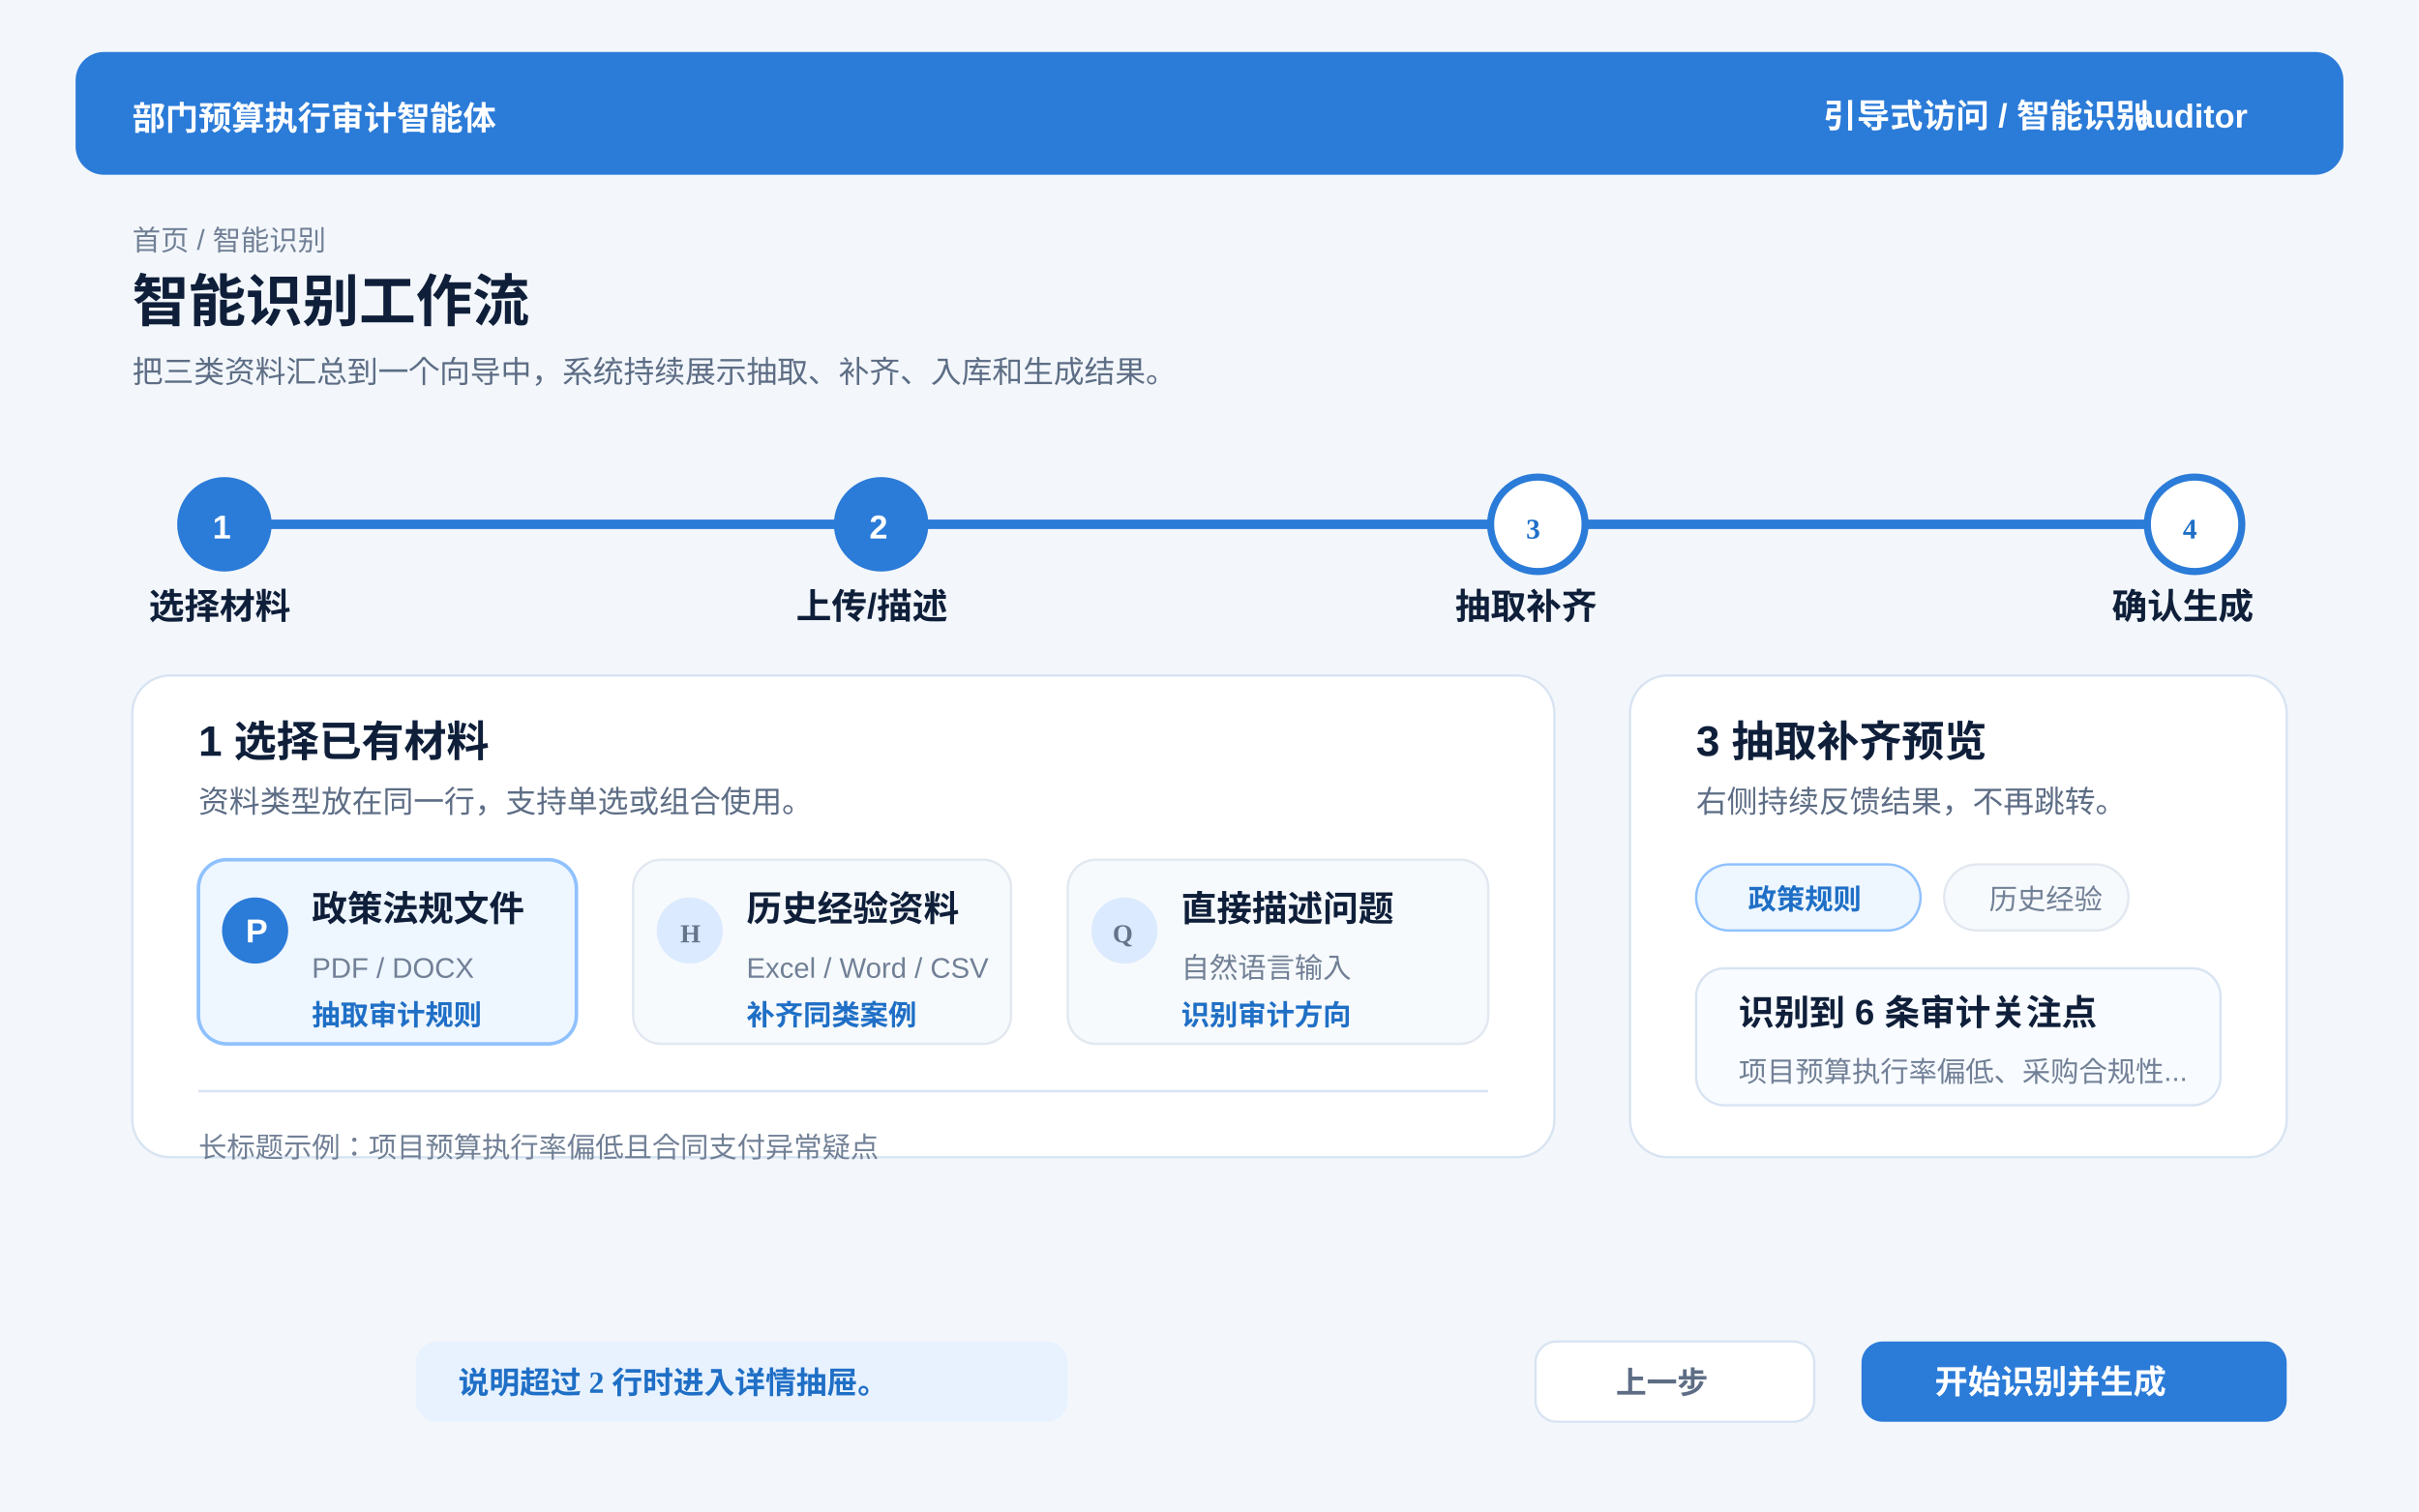
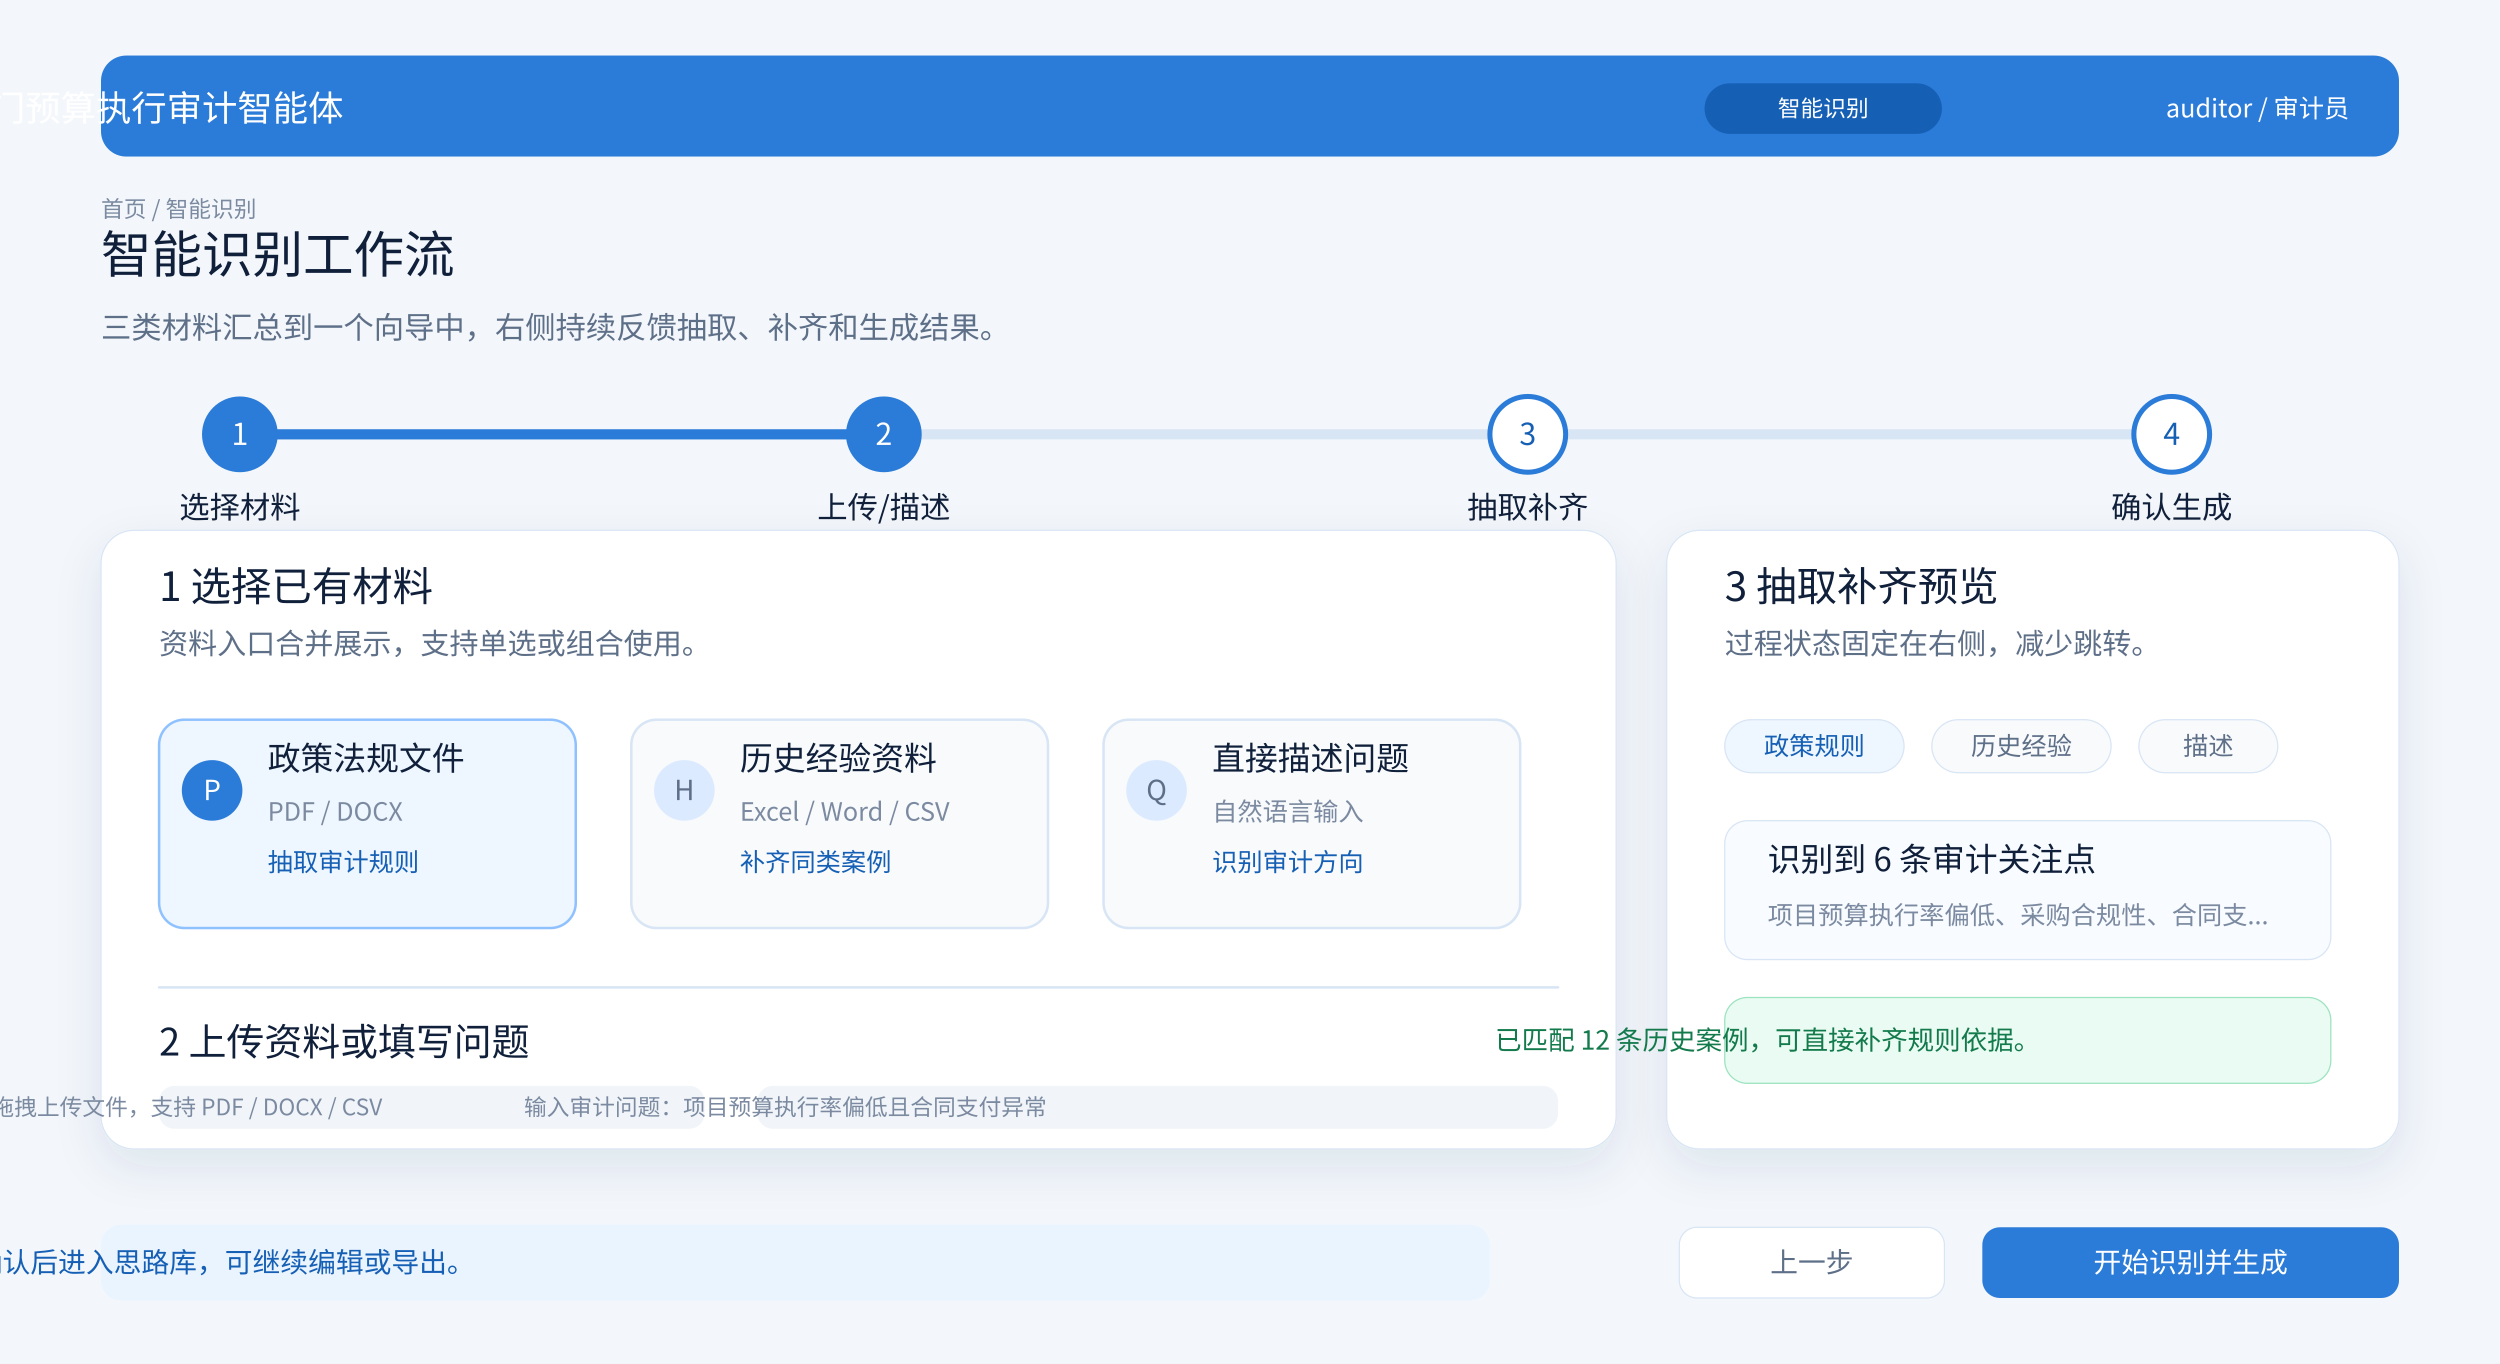
- <svg xmlns="http://www.w3.org/2000/svg" width="1024" height="640" viewBox="0 0 1024 640" fill="none">
-   <style>.page{fill:#f3f7fb}.card{fill:#fff;stroke:#d9e4f2}.selected{fill:#eef6ff;stroke:#8fc1ff;stroke-width:1.5}.muted{fill:#f7fafc;stroke:#e2e8f0}.blue{fill:#2b7bd8}.title{fill:#0f1f3a;font:700 24px Arial,"Microsoft YaHei",sans-serif}.h2{fill:#0f1f3a;font:700 18px Arial,"Microsoft YaHei",sans-serif}.h3{fill:#0f1f3a;font:700 15px Arial,"Microsoft YaHei",sans-serif}.body{fill:#5d6d85;font:400 13px Arial,"Microsoft YaHei",sans-serif}.small{fill:#718096;font:400 12px Arial,"Microsoft YaHei",sans-serif}.blueText{fill:#1f6fc6;font-weight:700}.white{fill:#fff;font:700 14px Arial,"Microsoft YaHei",sans-serif}</style>
-   <rect class="page" width="1024" height="640" />
-   <rect x="32" y="22" width="960" height="52" rx="12" class="blue" />
-   <text x="56" y="55" class="white">部门预算执行审计智能体</text>
-   <text x="772" y="54" class="white" font-size="12">引导式访问 / 智能识别</text>
-   <text x="904" y="54" class="white" font-size="12">auditor</text>
-   <text x="56" y="106" class="small">首页 / 智能识别</text>
-   <text x="56" y="136" class="title">智能识别工作流</text>
-   <text x="56" y="162" class="body">把三类资料汇总到一个向导中，系统持续展示抽取、补齐、入库和生成结果。</text>
-   <line x1="95" y1="222" x2="929" y2="222" stroke="#2b7bd8" stroke-width="4" />
-   <circle cx="95" cy="222" r="20" class="blue" />
-   <text x="90" y="228" class="white">1</text>
-   <circle cx="373" cy="222" r="20" class="blue" />
-   <text x="368" y="228" class="white">2</text>
-   <circle cx="651" cy="222" r="20" fill="#fff" stroke="#2b7bd8" stroke-width="3" />
-   <text x="646" y="228" class="blueText">3</text>
-   <circle cx="929" cy="222" r="20" fill="#fff" stroke="#2b7bd8" stroke-width="3" />
-   <text x="924" y="228" class="blueText">4</text>
-   <text x="63" y="262" class="h3">选择材料</text>
-   <text x="337" y="262" class="h3">上传/描述</text>
-   <text x="616" y="262" class="h3">抽取补齐</text>
-   <text x="894" y="262" class="h3">确认生成</text>
-   <rect x="56" y="286" width="602" height="204" rx="16" class="card" />
-   <text x="84" y="320" class="h2">1 选择已有材料</text>
-   <text x="84" y="344" class="body">资料类型放在同一行，支持单选或组合使用。</text>
-   <rect x="84" y="364" width="160" height="78" rx="12" class="selected" />
-   <circle cx="108" cy="394" r="14" class="blue" />
-   <text x="104" y="399" class="white" font-size="11">P</text>
-   <text x="132" y="390" class="h3">政策法规文件</text>
-   <text x="132" y="414" class="small">PDF / DOCX</text>
-   <text x="132" y="434" class="blueText" font-size="12">抽取审计规则</text>
-   <rect x="268" y="364" width="160" height="78" rx="12" class="muted" />
-   <circle cx="292" cy="394" r="14" fill="#dbeafe" />
-   <text x="288" y="399" fill="#64748b" font-weight="700" font-size="11">H</text>
-   <text x="316" y="390" class="h3">历史经验资料</text>
-   <text x="316" y="414" class="small">Excel / Word / CSV</text>
-   <text x="316" y="434" class="blueText" font-size="12">补齐同类案例</text>
-   <rect x="452" y="364" width="178" height="78" rx="12" class="muted" />
-   <circle cx="476" cy="394" r="14" fill="#dbeafe" />
-   <text x="471" y="399" fill="#64748b" font-weight="700" font-size="11">Q</text>
-   <text x="500" y="390" class="h3">直接描述问题</text>
-   <text x="500" y="414" class="small">自然语言输入</text>
-   <text x="500" y="434" class="blueText" font-size="12">识别审计方向</text>
-   <line x1="84" y1="462" x2="630" y2="462" stroke="#d9e4f2" />
-   <text x="84" y="490" class="small">长标题示例：项目预算执行率偏低且合同支付异常疑点</text>
-   <rect x="690" y="286" width="278" height="204" rx="16" class="card" />
-   <text x="718" y="320" class="h2">3 抽取补齐预览</text>
-   <text x="718" y="344" class="body">右侧持续反馈结果，不再跳转。</text>
-   <rect x="718" y="366" width="95" height="28" rx="14" fill="#eef6ff" stroke="#8fc1ff" />
-   <text x="740" y="385" class="blueText" font-size="12">政策规则</text>
-   <rect x="823" y="366" width="78" height="28" rx="14" fill="#f7fafc" stroke="#e2e8f0" />
-   <text x="842" y="385" class="small">历史经验</text>
-   <rect x="718" y="410" width="222" height="58" rx="12" fill="#f8fbff" stroke="#d9e4f2" />
-   <text x="736" y="434" class="h3">识别到 6 条审计关注点</text>
-   <text x="736" y="458" class="small">项目预算执行率偏低、采购合规性...</text>
-   <rect x="176" y="568" width="276" height="34" rx="9" fill="#e8f2ff" />
-   <text x="194" y="590" class="blueText" font-size="13">说明超过 2 行时进入详情抽屉。</text>
-   <rect x="650" y="568" width="118" height="34" rx="9" fill="#fff" stroke="#d9e4f2" />
-   <text x="684" y="590" fill="#5d6d85" font-weight="700" font-size="13">上一步</text>
-   <rect x="788" y="568" width="180" height="34" rx="9" class="blue" />
-   <text x="819" y="590" class="white">开始识别并生成</text>
+ <svg xmlns="http://www.w3.org/2000/svg" width="1980" height="1080" viewBox="0 0 1980 1080" fill="none">
+   <defs>
+     <filter id="shadow" x="-20%" y="-20%" width="140%" height="140%">
+       <feDropShadow dx="0" dy="14" stdDeviation="18" flood-color="#15345b" flood-opacity="0.10" />
+     </filter>
+   </defs>
+   <rect width="1980" height="1080" fill="#f3f7fb" />
+   <rect x="80" y="44" width="1820" height="80" rx="20" fill="#2b7bd8" />
+   <text x="118" y="86" fill="#ffffff" font-size="28" font-family="WenQuanYi Micro Hei, Noto Sans CJK SC, Microsoft YaHei, Arial, sans-serif" text-anchor="middle" dominant-baseline="middle">部门预算执行审计智能体</text>
+   <rect x="1350" y="66" width="188" height="40" rx="20" fill="#155fb4" />
+   <text x="1444" y="86" fill="#ffffff" font-size="18" font-family="WenQuanYi Micro Hei, Noto Sans CJK SC, Microsoft YaHei, Arial, sans-serif" text-anchor="middle" dominant-baseline="middle">智能识别</text>
+   <text x="1788" y="86" fill="#ffffff" font-size="20" font-family="WenQuanYi Micro Hei, Noto Sans CJK SC, Microsoft YaHei, Arial, sans-serif" text-anchor="middle" dominant-baseline="middle">auditor / 审计员</text>
+   <text x="80" y="172" fill="#7b8aa0" font-size="18" font-family="WenQuanYi Micro Hei, Noto Sans CJK SC, Microsoft YaHei, Arial, sans-serif" text-anchor="start" dominant-baseline="auto">首页 / 智能识别</text>
+   <text x="80" y="216" fill="#10203b" font-size="40" font-family="WenQuanYi Micro Hei, Noto Sans CJK SC, Microsoft YaHei, Arial, sans-serif" text-anchor="start" dominant-baseline="auto">智能识别工作流</text>
+   <text x="80" y="268" fill="#5e6f88" font-size="24" font-family="WenQuanYi Micro Hei, Noto Sans CJK SC, Microsoft YaHei, Arial, sans-serif" text-anchor="start" dominant-baseline="auto">三类材料汇总到一个向导中，右侧持续反馈抽取、补齐和生成结果。</text>
+   <line x1="190" y1="344" x2="1720" y2="344" stroke="#d8e5f4" stroke-width="8" stroke-linecap="round" />
+   <line x1="190" y1="344" x2="700" y2="344" stroke="#2b7bd8" stroke-width="8" stroke-linecap="round" />
+   <circle cx="190" cy="344" r="30" fill="#2b7bd8" />
+   <text x="190" y="344" fill="#ffffff" font-size="24" font-family="WenQuanYi Micro Hei, Noto Sans CJK SC, Microsoft YaHei, Arial, sans-serif" text-anchor="middle" dominant-baseline="middle">1</text>
+   <text x="190" y="402" fill="#10203b" font-size="24" font-family="WenQuanYi Micro Hei, Noto Sans CJK SC, Microsoft YaHei, Arial, sans-serif" text-anchor="middle" dominant-baseline="middle">选择材料</text>
+   <circle cx="700" cy="344" r="30" fill="#2b7bd8" />
+   <text x="700" y="344" fill="#ffffff" font-size="24" font-family="WenQuanYi Micro Hei, Noto Sans CJK SC, Microsoft YaHei, Arial, sans-serif" text-anchor="middle" dominant-baseline="middle">2</text>
+   <text x="700" y="402" fill="#10203b" font-size="24" font-family="WenQuanYi Micro Hei, Noto Sans CJK SC, Microsoft YaHei, Arial, sans-serif" text-anchor="middle" dominant-baseline="middle">上传/描述</text>
+   <circle cx="1210" cy="344" r="30" fill="#ffffff" stroke="#2b7bd8" stroke-width="4" />
+   <text x="1210" y="344" fill="#155fb4" font-size="24" font-family="WenQuanYi Micro Hei, Noto Sans CJK SC, Microsoft YaHei, Arial, sans-serif" text-anchor="middle" dominant-baseline="middle">3</text>
+   <text x="1210" y="402" fill="#10203b" font-size="24" font-family="WenQuanYi Micro Hei, Noto Sans CJK SC, Microsoft YaHei, Arial, sans-serif" text-anchor="middle" dominant-baseline="middle">抽取补齐</text>
+   <circle cx="1720" cy="344" r="30" fill="#ffffff" stroke="#2b7bd8" stroke-width="4" />
+   <text x="1720" y="344" fill="#155fb4" font-size="24" font-family="WenQuanYi Micro Hei, Noto Sans CJK SC, Microsoft YaHei, Arial, sans-serif" text-anchor="middle" dominant-baseline="middle">4</text>
+   <text x="1720" y="402" fill="#10203b" font-size="24" font-family="WenQuanYi Micro Hei, Noto Sans CJK SC, Microsoft YaHei, Arial, sans-serif" text-anchor="middle" dominant-baseline="middle">确认生成</text>
+   <rect x="80" y="420" width="1200" height="490" rx="26" fill="#ffffff" stroke="#d8e5f4" stroke-width="1" filter="url(#shadow)" />
+   <text x="126" y="476" fill="#10203b" font-size="32" font-family="WenQuanYi Micro Hei, Noto Sans CJK SC, Microsoft YaHei, Arial, sans-serif" text-anchor="start" dominant-baseline="auto">1 选择已有材料</text>
+   <text x="126" y="518" fill="#5e6f88" font-size="23" font-family="WenQuanYi Micro Hei, Noto Sans CJK SC, Microsoft YaHei, Arial, sans-serif" text-anchor="start" dominant-baseline="auto">资料入口合并展示，支持单选或组合使用。</text>
+   <rect x="126" y="570" width="330" height="165" rx="20" fill="#eef6ff" stroke="#8fc1ff" stroke-width="2" />
+   <circle cx="168" cy="626" r="24" fill="#2b7bd8" />
+   <text x="168" y="626" fill="#ffffff" font-size="22" font-family="WenQuanYi Micro Hei, Noto Sans CJK SC, Microsoft YaHei, Arial, sans-serif" text-anchor="middle" dominant-baseline="middle">P</text>
+   <text x="212" y="610" fill="#10203b" font-size="26" font-family="WenQuanYi Micro Hei, Noto Sans CJK SC, Microsoft YaHei, Arial, sans-serif" text-anchor="start" dominant-baseline="auto">政策法规文件</text>
+   <text x="212" y="650" fill="#7b8aa0" font-size="20" font-family="WenQuanYi Micro Hei, Noto Sans CJK SC, Microsoft YaHei, Arial, sans-serif" text-anchor="start" dominant-baseline="auto">PDF / DOCX</text>
+   <text x="212" y="690" fill="#155fb4" font-size="20" font-family="WenQuanYi Micro Hei, Noto Sans CJK SC, Microsoft YaHei, Arial, sans-serif" text-anchor="start" dominant-baseline="auto">抽取审计规则</text>
+   <rect x="500" y="570" width="330" height="165" rx="20" fill="#f8fafc" stroke="#d8e5f4" stroke-width="2" />
+   <circle cx="542" cy="626" r="24" fill="#dbeafe" />
+   <text x="542" y="626" fill="#5e6f88" font-size="22" font-family="WenQuanYi Micro Hei, Noto Sans CJK SC, Microsoft YaHei, Arial, sans-serif" text-anchor="middle" dominant-baseline="middle">H</text>
+   <text x="586" y="610" fill="#10203b" font-size="26" font-family="WenQuanYi Micro Hei, Noto Sans CJK SC, Microsoft YaHei, Arial, sans-serif" text-anchor="start" dominant-baseline="auto">历史经验资料</text>
+   <text x="586" y="650" fill="#7b8aa0" font-size="20" font-family="WenQuanYi Micro Hei, Noto Sans CJK SC, Microsoft YaHei, Arial, sans-serif" text-anchor="start" dominant-baseline="auto">Excel / Word / CSV</text>
+   <text x="586" y="690" fill="#155fb4" font-size="20" font-family="WenQuanYi Micro Hei, Noto Sans CJK SC, Microsoft YaHei, Arial, sans-serif" text-anchor="start" dominant-baseline="auto">补齐同类案例</text>
+   <rect x="874" y="570" width="330" height="165" rx="20" fill="#f8fafc" stroke="#d8e5f4" stroke-width="2" />
+   <circle cx="916" cy="626" r="24" fill="#dbeafe" />
+   <text x="916" y="626" fill="#5e6f88" font-size="22" font-family="WenQuanYi Micro Hei, Noto Sans CJK SC, Microsoft YaHei, Arial, sans-serif" text-anchor="middle" dominant-baseline="middle">Q</text>
+   <text x="960" y="610" fill="#10203b" font-size="26" font-family="WenQuanYi Micro Hei, Noto Sans CJK SC, Microsoft YaHei, Arial, sans-serif" text-anchor="start" dominant-baseline="auto">直接描述问题</text>
+   <text x="960" y="650" fill="#7b8aa0" font-size="20" font-family="WenQuanYi Micro Hei, Noto Sans CJK SC, Microsoft YaHei, Arial, sans-serif" text-anchor="start" dominant-baseline="auto">自然语言输入</text>
+   <text x="960" y="690" fill="#155fb4" font-size="20" font-family="WenQuanYi Micro Hei, Noto Sans CJK SC, Microsoft YaHei, Arial, sans-serif" text-anchor="start" dominant-baseline="auto">识别审计方向</text>
+   <line x1="126" y1="782" x2="1234" y2="782" stroke="#d8e5f4" stroke-width="2" stroke-linecap="round" />
+   <text x="126" y="836" fill="#10203b" font-size="30" font-family="WenQuanYi Micro Hei, Noto Sans CJK SC, Microsoft YaHei, Arial, sans-serif" text-anchor="start" dominant-baseline="auto">2 上传资料或填写问题</text>
+   <rect x="126" y="860" width="432" height="34" rx="12" fill="#f1f5f9" />
+   <text x="148" y="877" fill="#7b8aa0" font-size="18" font-family="WenQuanYi Micro Hei, Noto Sans CJK SC, Microsoft YaHei, Arial, sans-serif" text-anchor="middle" dominant-baseline="middle">拖拽上传文件，支持 PDF / DOCX / CSV</text>
+   <rect x="600" y="860" width="634" height="34" rx="12" fill="#f1f5f9" />
+   <text x="622" y="877" fill="#7b8aa0" font-size="18" font-family="WenQuanYi Micro Hei, Noto Sans CJK SC, Microsoft YaHei, Arial, sans-serif" text-anchor="middle" dominant-baseline="middle">输入审计问题：项目预算执行率偏低且合同支付异常</text>
+   <rect x="1320" y="420" width="580" height="490" rx="26" fill="#ffffff" stroke="#d8e5f4" stroke-width="1" filter="url(#shadow)" />
+   <text x="1366" y="476" fill="#10203b" font-size="32" font-family="WenQuanYi Micro Hei, Noto Sans CJK SC, Microsoft YaHei, Arial, sans-serif" text-anchor="start" dominant-baseline="auto">3 抽取补齐预览</text>
+   <text x="1366" y="518" fill="#5e6f88" font-size="23" font-family="WenQuanYi Micro Hei, Noto Sans CJK SC, Microsoft YaHei, Arial, sans-serif" text-anchor="start" dominant-baseline="auto">过程状态固定在右侧，减少跳转。</text>
+   <rect x="1366" y="570" width="142" height="42" rx="21" fill="#eef6ff" stroke="#d8e5f4" stroke-width="1" />
+   <text x="1437" y="591" fill="#155fb4" font-size="20" font-family="WenQuanYi Micro Hei, Noto Sans CJK SC, Microsoft YaHei, Arial, sans-serif" text-anchor="middle" dominant-baseline="middle">政策规则</text>
+   <rect x="1530" y="570" width="142" height="42" rx="21" fill="#f8fafc" stroke="#d8e5f4" stroke-width="1" />
+   <text x="1601" y="591" fill="#5e6f88" font-size="20" font-family="WenQuanYi Micro Hei, Noto Sans CJK SC, Microsoft YaHei, Arial, sans-serif" text-anchor="middle" dominant-baseline="middle">历史经验</text>
+   <rect x="1694" y="570" width="110" height="42" rx="21" fill="#f8fafc" stroke="#d8e5f4" stroke-width="1" />
+   <text x="1749" y="591" fill="#5e6f88" font-size="20" font-family="WenQuanYi Micro Hei, Noto Sans CJK SC, Microsoft YaHei, Arial, sans-serif" text-anchor="middle" dominant-baseline="middle">描述</text>
+   <rect x="1366" y="650" width="480" height="110" rx="18" fill="#f8fbff" stroke="#d8e5f4" stroke-width="1" />
+   <text x="1400" y="690" fill="#10203b" font-size="26" font-family="WenQuanYi Micro Hei, Noto Sans CJK SC, Microsoft YaHei, Arial, sans-serif" text-anchor="start" dominant-baseline="auto">识别到 6 条审计关注点</text>
+   <text x="1400" y="732" fill="#7b8aa0" font-size="20" font-family="WenQuanYi Micro Hei, Noto Sans CJK SC, Microsoft YaHei, Arial, sans-serif" text-anchor="start" dominant-baseline="auto">项目预算执行率偏低、采购合规性、合同支...</text>
+   <rect x="1366" y="790" width="480" height="68" rx="18" fill="#e9fbf2" stroke="#9ce3bf" stroke-width="1" />
+   <text x="1400" y="824" fill="#137a4c" font-size="21" font-family="WenQuanYi Micro Hei, Noto Sans CJK SC, Microsoft YaHei, Arial, sans-serif" text-anchor="middle" dominant-baseline="middle">已匹配 12 条历史案例，可直接补齐规则依据。</text>
+   <rect x="80" y="970" width="1100" height="60" rx="16" fill="#eaf4ff" />
+   <text x="112" y="1000" fill="#155fb4" font-size="22" font-family="WenQuanYi Micro Hei, Noto Sans CJK SC, Microsoft YaHei, Arial, sans-serif" text-anchor="middle" dominant-baseline="middle">私有思路库：确认后进入思路库，可继续编辑或导出。</text>
+   <rect x="1330" y="972" width="210" height="56" rx="14" fill="#ffffff" stroke="#d8e5f4" stroke-width="1" />
+   <text x="1435" y="1000" fill="#5e6f88" font-size="22" font-family="WenQuanYi Micro Hei, Noto Sans CJK SC, Microsoft YaHei, Arial, sans-serif" text-anchor="middle" dominant-baseline="middle">上一步</text>
+   <rect x="1570" y="972" width="330" height="56" rx="14" fill="#2b7bd8" />
+   <text x="1735" y="1000" fill="#ffffff" font-size="22" font-family="WenQuanYi Micro Hei, Noto Sans CJK SC, Microsoft YaHei, Arial, sans-serif" text-anchor="middle" dominant-baseline="middle">开始识别并生成</text>
</svg>
